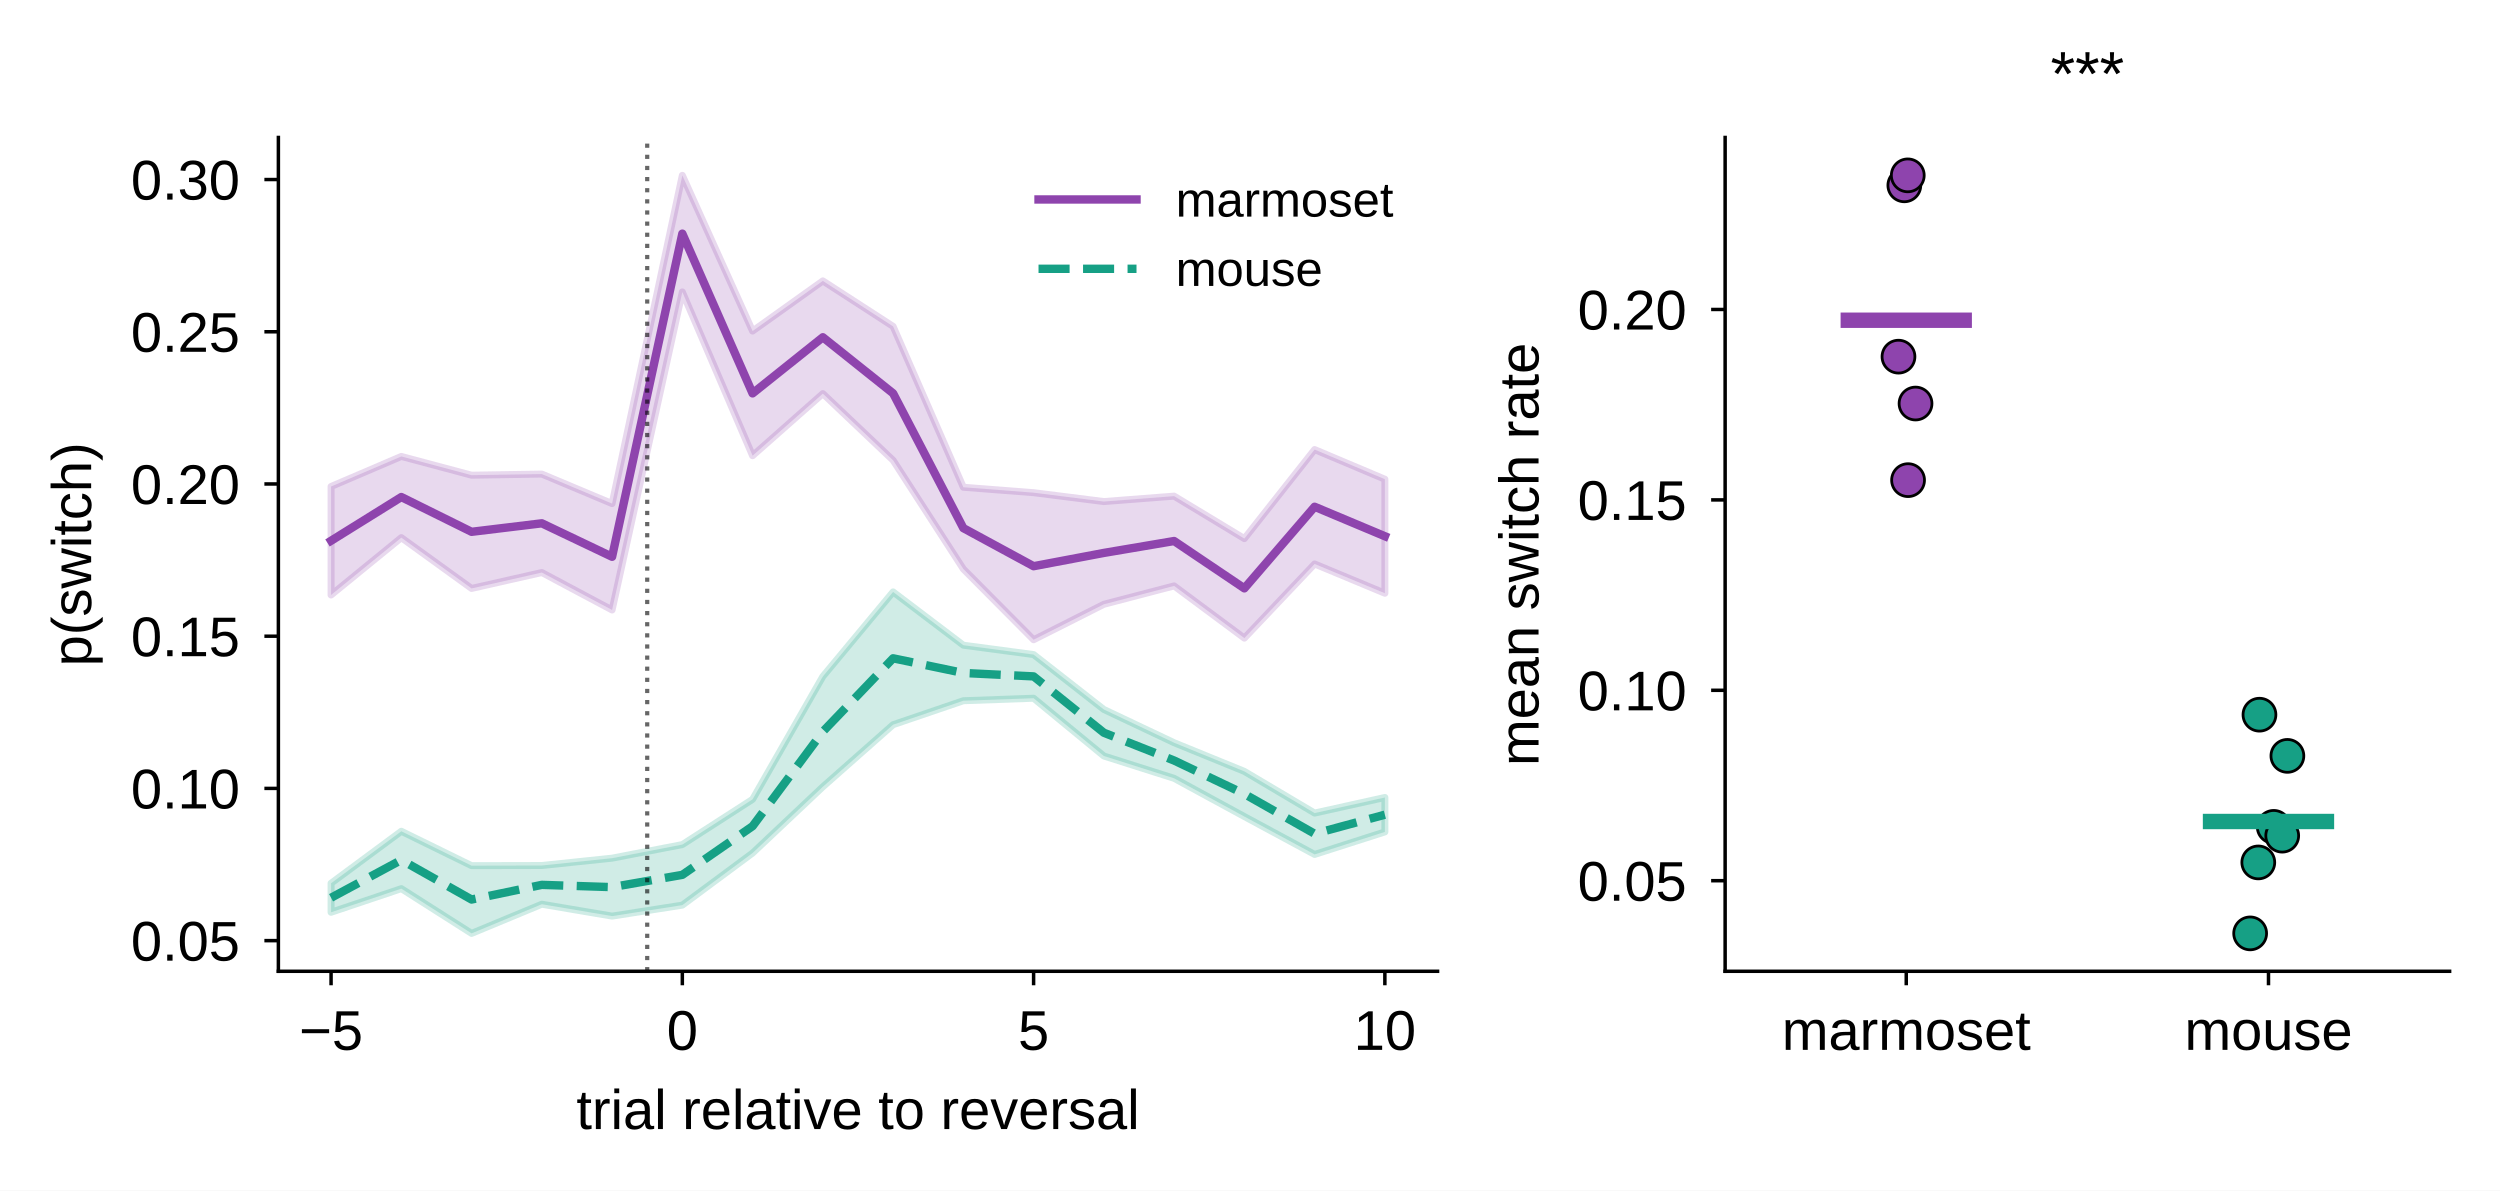
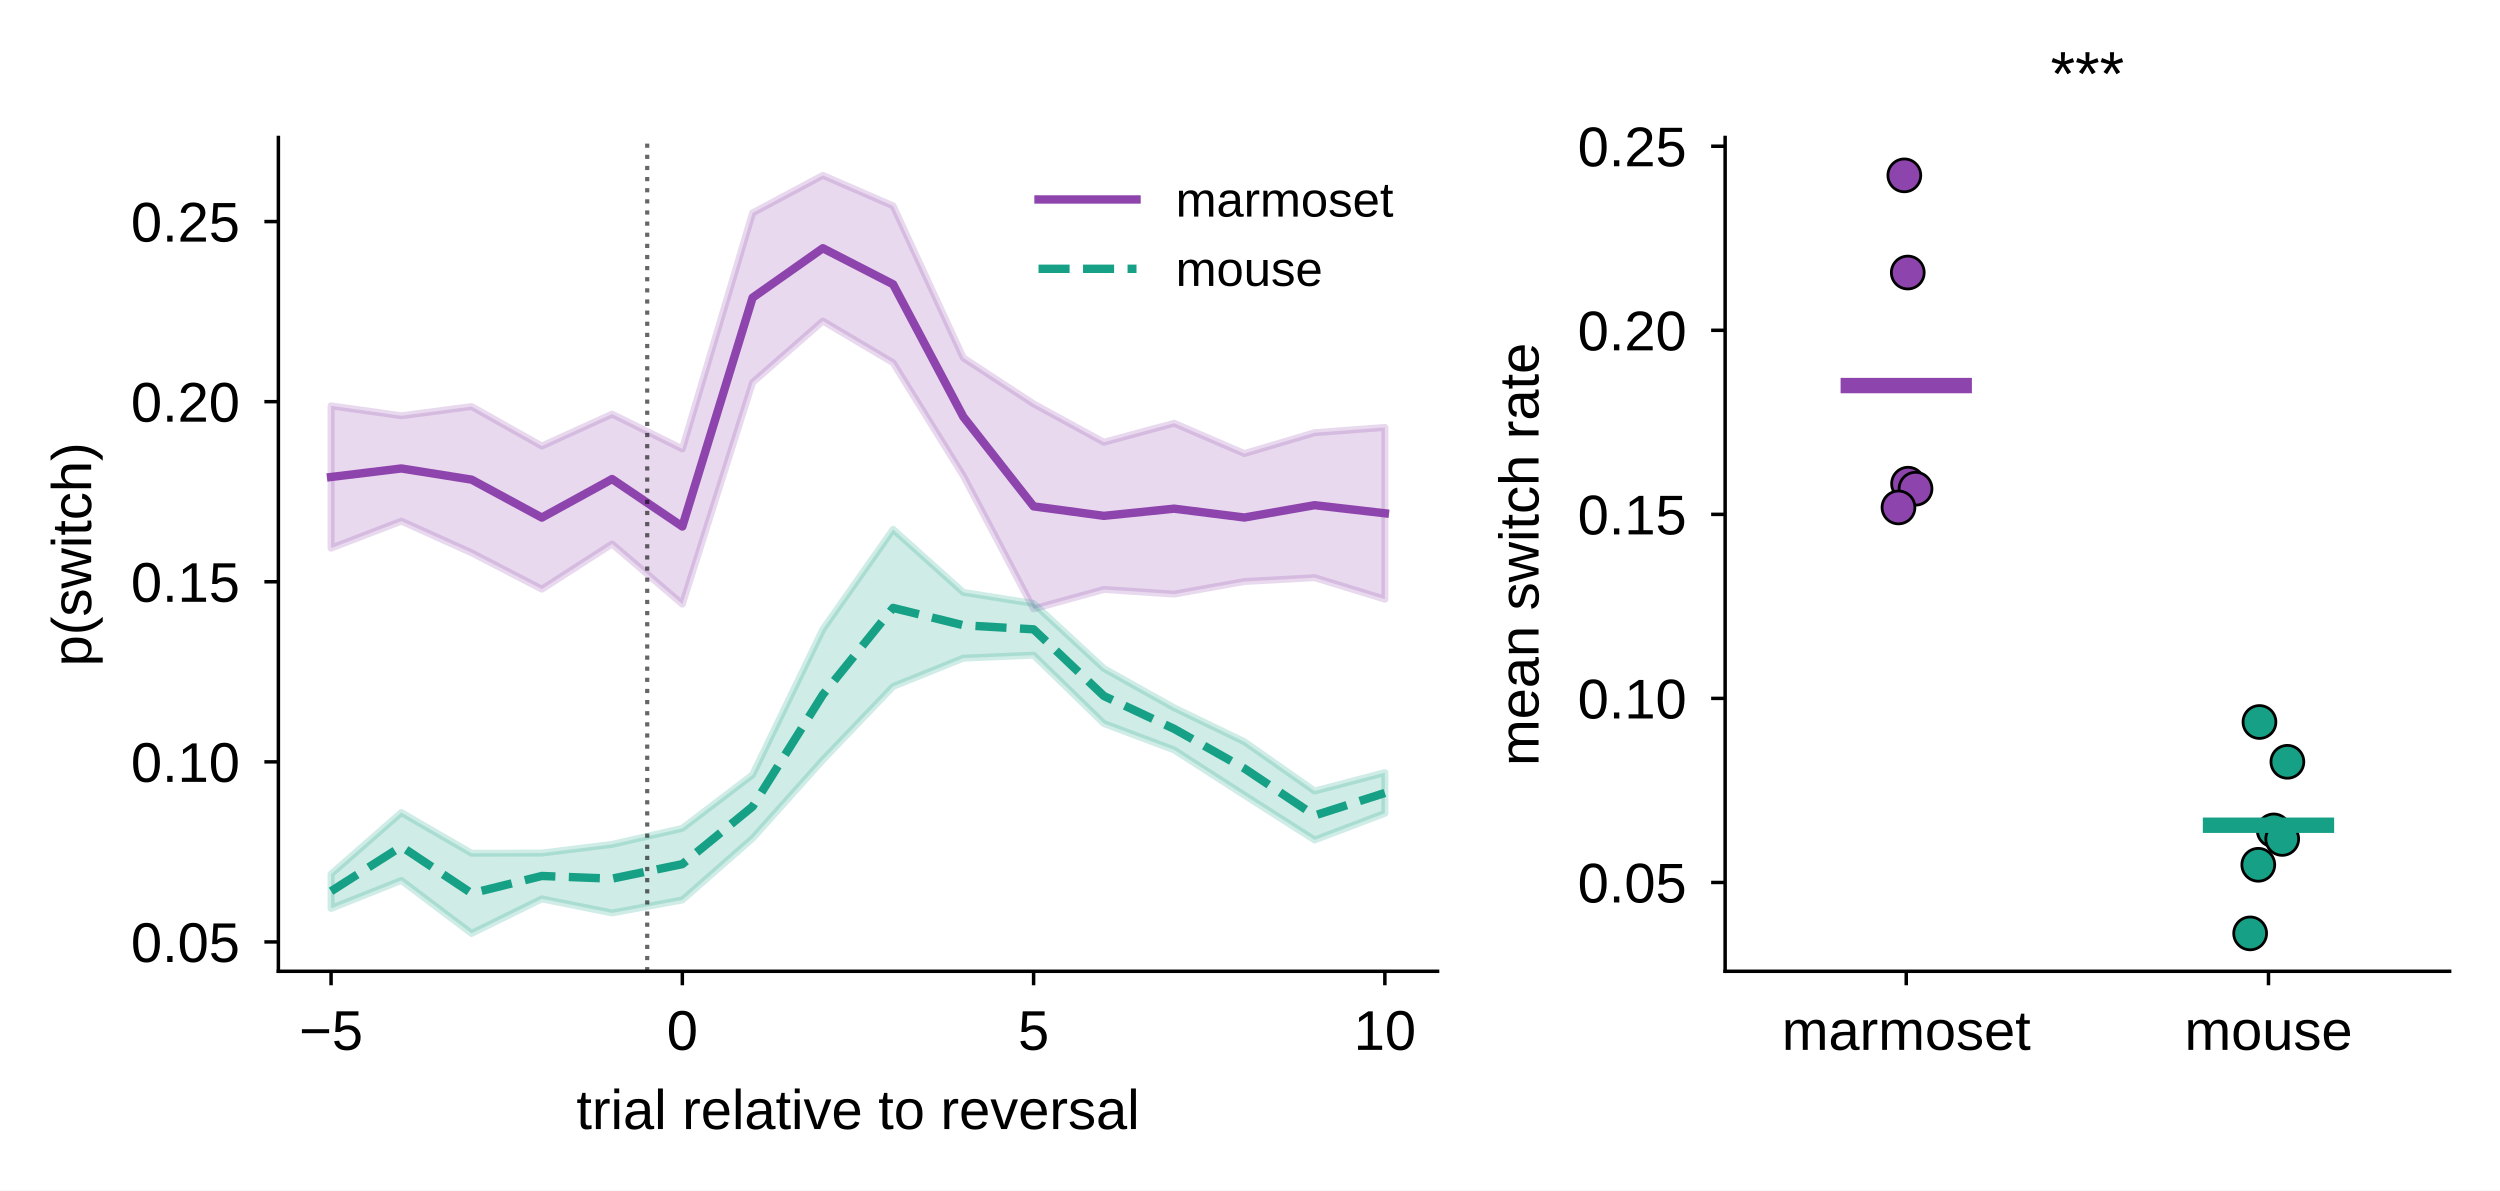
<svg xmlns="http://www.w3.org/2000/svg" xmlns:xlink="http://www.w3.org/1999/xlink" width="357.212pt" height="170.115pt" viewBox="0 0 357.212 170.115" version="1.1">
  <defs>
    <style type="text/css">*{stroke-linejoin: round; stroke-linecap: butt}</style>
  </defs>
  <g id="figure_1">
    <g id="patch_1">
      <path d="M 0 170.115  L 357.212 170.115  L 357.212 0  L 0 0  z " style="fill: #ffffff" />
    </g>
    <g id="axes_1">
      <g id="patch_2">
        <path d="M 39.776 138.782  L 205.405 138.782  L 205.405 19.642  L 39.776 19.642  z " style="fill: #ffffff" />
      </g>
      <g id="FillBetweenPolyCollection_1">
        <defs>
-           <path id="m94774e14c3" d="M 47.305 -100.6  L 47.305 -85.1  L 57.343 -93.293  L 67.381 -86.037  L 77.419 -88.309  L 87.457 -82.959  L 97.495 -128.399  L 107.533 -105.002  L 117.571 -113.87  L 127.61 -104.349  L 137.648 -88.815  L 147.686 -78.707  L 157.724 -83.771  L 167.762 -86.397  L 177.8 -78.939  L 187.838 -89.534  L 197.876 -85.351  L 197.876 -101.642  L 197.876 -101.642  L 187.838 -105.88  L 177.8 -93.157  L 167.762 -99.226  L 157.724 -98.45  L 147.686 -99.718  L 137.648 -100.494  L 127.61 -123.479  L 117.571 -129.979  L 107.533 -122.813  L 97.495 -145.057  L 87.457 -98.162  L 77.419 -102.377  L 67.381 -102.217  L 57.343 -104.898  L 47.305 -100.6  z " style="stroke: #8e44ad; stroke-opacity: 0.2" />
-         </defs>
-         <g clip-path="url(#p61fe0f9d66)">
-           <use xlink:href="#m94774e14c3" x="0" y="170.115" style="fill: #8e44ad; fill-opacity: 0.2; stroke: #8e44ad; stroke-opacity: 0.2" />
+           <path id="m2f7122a6dc" d="M 47.305 -112.128  L 47.305 -91.795  L 57.343 -95.65  L 67.381 -91.135  L 77.419 -85.932  L 87.457 -92.389  L 97.495 -83.794  L 107.533 -115.47  L 117.571 -124.239  L 127.61 -118.288  L 137.648 -102.133  L 147.686 -83.117  L 157.724 -85.888  L 167.762 -85.228  L 177.8 -87.027  L 187.838 -87.575  L 197.876 -84.503  L 197.876 -109.044  L 197.876 -109.044  L 187.838 -108.288  L 177.8 -105.311  L 167.762 -109.639  L 157.724 -106.926  L 147.686 -112.408  L 137.648 -118.975  L 127.61 -140.697  L 117.571 -145.057  L 107.533 -139.688  L 97.495 -105.976  L 87.457 -110.945  L 77.419 -106.384  L 67.381 -112.026  L 57.343 -110.708  L 47.305 -112.128  z " style="stroke: #8e44ad; stroke-opacity: 0.2" />
+         </defs>
+         <g clip-path="url(#p3319ef8db6)">
+           <use xlink:href="#m2f7122a6dc" x="0" y="170.115" style="fill: #8e44ad; fill-opacity: 0.2; stroke: #8e44ad; stroke-opacity: 0.2" />
        </g>
      </g>
      <g id="FillBetweenPolyCollection_2">
        <defs>
-           <path id="maeeb426fba" d="M 47.305 -43.911  L 47.305 -39.766  L 57.343 -43.142  L 67.381 -36.748  L 77.419 -40.916  L 87.457 -39.217  L 97.495 -40.786  L 107.533 -48.23  L 117.571 -57.695  L 127.61 -66.568  L 137.648 -69.991  L 147.686 -70.349  L 157.724 -62.094  L 167.762 -58.905  L 177.8 -53.443  L 187.838 -48.03  L 197.876 -51.248  L 197.876 -56.165  L 197.876 -56.165  L 187.838 -53.941  L 177.8 -59.894  L 167.762 -63.991  L 157.724 -68.741  L 147.686 -76.585  L 137.648 -77.926  L 127.61 -85.538  L 117.571 -73.457  L 107.533 -55.903  L 97.495 -49.438  L 87.457 -47.496  L 77.419 -46.447  L 67.381 -46.424  L 57.343 -51.339  L 47.305 -43.911  z " style="stroke: #16a085; stroke-opacity: 0.2" />
-         </defs>
-         <g clip-path="url(#p61fe0f9d66)">
-           <use xlink:href="#maeeb426fba" x="0" y="170.115" style="fill: #16a085; fill-opacity: 0.2; stroke: #16a085; stroke-opacity: 0.2" />
+           <path id="m699224e53e" d="M 47.305 -45.223  L 47.305 -40.318  L 57.343 -44.313  L 67.381 -36.748  L 77.419 -41.679  L 87.457 -39.669  L 97.495 -41.526  L 107.533 -50.333  L 117.571 -61.532  L 127.61 -72.03  L 137.648 -76.08  L 147.686 -76.503  L 157.724 -66.737  L 167.762 -62.964  L 177.8 -56.501  L 187.838 -50.097  L 197.876 -53.903  L 197.876 -59.722  L 197.876 -59.722  L 187.838 -57.09  L 177.8 -64.133  L 167.762 -68.981  L 157.724 -74.601  L 147.686 -83.882  L 137.648 -85.468  L 127.61 -94.474  L 117.571 -80.18  L 107.533 -59.412  L 97.495 -51.762  L 87.457 -49.465  L 77.419 -48.224  L 67.381 -48.196  L 57.343 -54.011  L 47.305 -45.223  z " style="stroke: #16a085; stroke-opacity: 0.2" />
+         </defs>
+         <g clip-path="url(#p3319ef8db6)">
+           <use xlink:href="#m699224e53e" x="0" y="170.115" style="fill: #16a085; fill-opacity: 0.2; stroke: #16a085; stroke-opacity: 0.2" />
        </g>
      </g>
      <g id="matplotlib.axis_1">
        <g id="xtick_1">
          <g id="line2d_1">
            <defs>
-               <path id="m421ba1bbec" d="M 0 0  L 0 2  " style="stroke: #000000; stroke-width: 0.5" />
+               <path id="m0f7c21039a" d="M 0 0  L 0 2  " style="stroke: #000000; stroke-width: 0.5" />
            </defs>
            <g>
-               <use xlink:href="#m421ba1bbec" x="47.305" y="138.782" style="stroke: #000000; stroke-width: 0.5" />
+               <use xlink:href="#m0f7c21039a" x="47.305" y="138.782" style="stroke: #000000; stroke-width: 0.5" />
            </g>
          </g>
          <g id="text_1">
            <text style="font-size: 8px; font-family: 'Arial'; text-anchor: middle" x="47.305" y="150.008" transform="rotate(-0 47.30482 150.0083)">−5</text>
          </g>
        </g>
        <g id="xtick_2">
          <g id="line2d_2">
            <g>
-               <use xlink:href="#m421ba1bbec" x="97.495" y="138.782" style="stroke: #000000; stroke-width: 0.5" />
+               <use xlink:href="#m0f7c21039a" x="97.495" y="138.782" style="stroke: #000000; stroke-width: 0.5" />
            </g>
          </g>
          <g id="text_2">
            <text style="font-size: 8px; font-family: 'Arial'; text-anchor: middle" x="97.495" y="150.008" transform="rotate(-0 97.49526 150.0083)">0</text>
          </g>
        </g>
        <g id="xtick_3">
          <g id="line2d_3">
            <g>
-               <use xlink:href="#m421ba1bbec" x="147.686" y="138.782" style="stroke: #000000; stroke-width: 0.5" />
+               <use xlink:href="#m0f7c21039a" x="147.686" y="138.782" style="stroke: #000000; stroke-width: 0.5" />
            </g>
          </g>
          <g id="text_3">
            <text style="font-size: 8px; font-family: 'Arial'; text-anchor: middle" x="147.686" y="150.008" transform="rotate(-0 147.6857 150.0083)">5</text>
          </g>
        </g>
        <g id="xtick_4">
          <g id="line2d_4">
            <g>
-               <use xlink:href="#m421ba1bbec" x="197.876" y="138.782" style="stroke: #000000; stroke-width: 0.5" />
+               <use xlink:href="#m0f7c21039a" x="197.876" y="138.782" style="stroke: #000000; stroke-width: 0.5" />
            </g>
          </g>
          <g id="text_4">
            <text style="font-size: 8px; font-family: 'Arial'; text-anchor: middle" x="197.876" y="150.008" transform="rotate(-0 197.8761 150.0083)">10</text>
          </g>
        </g>
        <g id="text_5">
          <text style="font-size: 8px; font-family: 'Arial'; text-anchor: middle" x="122.59" y="161.325" transform="rotate(-0 122.5905 161.3245)">trial relative to reversal</text>
        </g>
      </g>
      <g id="matplotlib.axis_2">
        <g id="ytick_1">
          <g id="line2d_5">
            <defs>
-               <path id="m5e6652c54a" d="M 0 0  L -2 0  " style="stroke: #000000; stroke-width: 0.5" />
+               <path id="md1f04b2fa6" d="M 0 0  L -2 0  " style="stroke: #000000; stroke-width: 0.5" />
            </defs>
            <g>
-               <use xlink:href="#m5e6652c54a" x="39.776" y="134.4" style="stroke: #000000; stroke-width: 0.5" />
+               <use xlink:href="#md1f04b2fa6" x="39.776" y="134.59" style="stroke: #000000; stroke-width: 0.5" />
            </g>
          </g>
          <g id="text_6">
-             <text style="font-size: 8px; font-family: 'Arial'; text-anchor: end" x="34.276" y="137.263" transform="rotate(-0 34.27625 137.2634)">0.05</text>
+             <text style="font-size: 8px; font-family: 'Arial'; text-anchor: end" x="34.276" y="137.453" transform="rotate(-0 34.27625 137.4528)">0.05</text>
          </g>
        </g>
        <g id="ytick_2">
          <g id="line2d_6">
            <g>
-               <use xlink:href="#m5e6652c54a" x="39.776" y="112.651" style="stroke: #000000; stroke-width: 0.5" />
+               <use xlink:href="#md1f04b2fa6" x="39.776" y="108.857" style="stroke: #000000; stroke-width: 0.5" />
            </g>
          </g>
          <g id="text_7">
-             <text style="font-size: 8px; font-family: 'Arial'; text-anchor: end" x="34.276" y="115.514" transform="rotate(-0 34.27625 115.5141)">0.10</text>
+             <text style="font-size: 8px; font-family: 'Arial'; text-anchor: end" x="34.276" y="111.72" transform="rotate(-0 34.27625 111.7198)">0.10</text>
          </g>
        </g>
        <g id="ytick_3">
          <g id="line2d_7">
            <g>
-               <use xlink:href="#m5e6652c54a" x="39.776" y="90.902" style="stroke: #000000; stroke-width: 0.5" />
+               <use xlink:href="#md1f04b2fa6" x="39.776" y="83.124" style="stroke: #000000; stroke-width: 0.5" />
            </g>
          </g>
          <g id="text_8">
-             <text style="font-size: 8px; font-family: 'Arial'; text-anchor: end" x="34.276" y="93.765" transform="rotate(-0 34.27625 93.76482)">0.15</text>
+             <text style="font-size: 8px; font-family: 'Arial'; text-anchor: end" x="34.276" y="85.987" transform="rotate(-0 34.27625 85.98687)">0.15</text>
          </g>
        </g>
        <g id="ytick_4">
          <g id="line2d_8">
            <g>
-               <use xlink:href="#m5e6652c54a" x="39.776" y="69.152" style="stroke: #000000; stroke-width: 0.5" />
+               <use xlink:href="#md1f04b2fa6" x="39.776" y="57.391" style="stroke: #000000; stroke-width: 0.5" />
            </g>
          </g>
          <g id="text_9">
-             <text style="font-size: 8px; font-family: 'Arial'; text-anchor: end" x="34.276" y="72.016" transform="rotate(-0 34.27625 72.01551)">0.20</text>
+             <text style="font-size: 8px; font-family: 'Arial'; text-anchor: end" x="34.276" y="60.254" transform="rotate(-0 34.27625 60.25391)">0.20</text>
          </g>
        </g>
        <g id="ytick_5">
          <g id="line2d_9">
            <g>
-               <use xlink:href="#m5e6652c54a" x="39.776" y="47.403" style="stroke: #000000; stroke-width: 0.5" />
+               <use xlink:href="#md1f04b2fa6" x="39.776" y="31.658" style="stroke: #000000; stroke-width: 0.5" />
            </g>
          </g>
          <g id="text_10">
-             <text style="font-size: 8px; font-family: 'Arial'; text-anchor: end" x="34.276" y="50.266" transform="rotate(-0 34.27625 50.2662)">0.25</text>
-           </g>
-         </g>
-         <g id="ytick_6">
-           <g id="line2d_10">
-             <g>
-               <use xlink:href="#m5e6652c54a" x="39.776" y="25.654" style="stroke: #000000; stroke-width: 0.5" />
-             </g>
-           </g>
-           <g id="text_11">
-             <text style="font-size: 8px; font-family: 'Arial'; text-anchor: end" x="34.276" y="28.517" transform="rotate(-0 34.27625 28.5169)">0.30</text>
-           </g>
-         </g>
-         <g id="text_12">
+             <text style="font-size: 8px; font-family: 'Arial'; text-anchor: end" x="34.276" y="34.521" transform="rotate(-0 34.27625 34.52096)">0.25</text>
+           </g>
+         </g>
+         <g id="text_11">
          <text style="font-size: 8px; font-family: 'Arial'; text-anchor: middle" x="13.024" y="79.212" transform="rotate(-90 13.02375 79.21203)">p(switch)</text>
        </g>
      </g>
+       <g id="line2d_10">
+         <path d="M 47.305 68.153  L 57.343 66.936  L 67.381 68.534  L 77.419 73.956  L 87.457 68.448  L 97.495 75.229  L 107.533 42.535  L 117.571 35.467  L 127.61 40.622  L 137.648 59.561  L 147.686 72.352  L 157.724 73.708  L 167.762 72.681  L 177.8 73.945  L 187.838 72.183  L 197.876 73.341  " clip-path="url(#p3319ef8db6)" style="fill: none; stroke: #8e44ad; stroke-width: 1.2; stroke-linecap: square" />
+       </g>
      <g id="line2d_11">
-         <path d="M 47.305 77.265  L 57.343 71.019  L 67.381 75.988  L 77.419 74.772  L 87.457 79.554  L 97.495 33.386  L 107.533 56.207  L 117.571 48.19  L 127.61 56.201  L 137.648 75.46  L 147.686 80.902  L 157.724 79.004  L 167.762 77.303  L 177.8 84.066  L 187.838 72.408  L 197.876 76.618  " clip-path="url(#p61fe0f9d66)" style="fill: none; stroke: #8e44ad; stroke-width: 1.2; stroke-linecap: square" />
+         <path d="M 47.305 127.344  L 57.343 120.952  L 67.381 127.642  L 77.419 125.163  L 87.457 125.547  L 97.495 123.471  L 107.533 115.242  L 117.571 99.258  L 127.61 86.862  L 137.648 89.341  L 147.686 89.922  L 157.724 99.446  L 167.762 104.142  L 177.8 109.797  L 187.838 116.521  L 197.876 113.302  " clip-path="url(#p3319ef8db6)" style="fill: none; stroke-dasharray: 4.44,1.92; stroke-dashoffset: 0; stroke: #16a085; stroke-width: 1.2" />
      </g>
      <g id="line2d_12">
-         <path d="M 47.305 128.276  L 57.343 122.874  L 67.381 128.529  L 77.419 126.433  L 87.457 126.758  L 97.495 125.003  L 107.533 118.048  L 117.571 104.539  L 127.61 94.061  L 137.648 96.156  L 147.686 96.647  L 157.724 104.697  L 167.762 108.666  L 177.8 113.446  L 187.838 119.129  L 197.876 116.408  " clip-path="url(#p61fe0f9d66)" style="fill: none; stroke-dasharray: 4.44,1.92; stroke-dashoffset: 0; stroke: #16a085; stroke-width: 1.2" />
-       </g>
-       <g id="line2d_13">
-         <path d="M 92.476 138.782  L 92.476 19.642  " clip-path="url(#p61fe0f9d66)" style="fill: none; stroke-dasharray: 0.6,0.99; stroke-dashoffset: 0; stroke: #000000; stroke-opacity: 0.6; stroke-width: 0.6" />
+         <path d="M 92.476 138.782  L 92.476 19.642  " clip-path="url(#p3319ef8db6)" style="fill: none; stroke-dasharray: 0.6,0.99; stroke-dashoffset: 0; stroke: #000000; stroke-opacity: 0.6; stroke-width: 0.6" />
      </g>
      <g id="patch_3">
        <path d="M 39.776 138.782  L 39.776 19.642  " style="fill: none; stroke: #000000; stroke-width: 0.5; stroke-linejoin: miter; stroke-linecap: square" />
      </g>
      <g id="patch_4">
        <path d="M 39.776 138.782  L 205.405 138.782  " style="fill: none; stroke: #000000; stroke-width: 0.5; stroke-linejoin: miter; stroke-linecap: square" />
      </g>
      <g id="legend_1">
+         <g id="line2d_13">
+           <path d="M 148.39 28.503  L 155.39 28.503  L 162.39 28.503  " style="fill: none; stroke: #8e44ad; stroke-width: 1.2; stroke-linecap: square" />
+         </g>
+         <g id="text_12">
+           <text style="font-size: 7px; font-family: 'Arial'; text-anchor: start" x="167.99" y="30.953" transform="rotate(-0 167.9897 30.9525)">marmoset</text>
+         </g>
        <g id="line2d_14">
-           <path d="M 148.39 28.503  L 155.39 28.503  L 162.39 28.503  " style="fill: none; stroke: #8e44ad; stroke-width: 1.2; stroke-linecap: square" />
+           <path d="M 148.39 38.404  L 155.39 38.404  L 162.39 38.404  " style="fill: none; stroke-dasharray: 4.44,1.92; stroke-dashoffset: 0; stroke: #16a085; stroke-width: 1.2" />
        </g>
        <g id="text_13">
-           <text style="font-size: 7px; font-family: 'Arial'; text-anchor: start" x="167.99" y="30.953" transform="rotate(-0 167.9897 30.9525)">marmoset</text>
-         </g>
-         <g id="line2d_15">
-           <path d="M 148.39 38.404  L 155.39 38.404  L 162.39 38.404  " style="fill: none; stroke-dasharray: 4.44,1.92; stroke-dashoffset: 0; stroke: #16a085; stroke-width: 1.2" />
-         </g>
-         <g id="text_14">
          <text style="font-size: 7px; font-family: 'Arial'; text-anchor: start" x="167.99" y="40.854" transform="rotate(-0 167.9897 40.85422)">mouse</text>
        </g>
      </g>
    </g>
    <g id="axes_2">
      <g id="patch_5">
        <path d="M 246.495 138.782  L 350.012 138.782  L 350.012 19.642  L 246.495 19.642  z " style="fill: #ffffff" />
      </g>
      <g id="matplotlib.axis_3">
        <g id="xtick_5">
+           <g id="line2d_15">
+             <g>
+               <use xlink:href="#m0f7c21039a" x="272.374" y="138.782" style="stroke: #000000; stroke-width: 0.5" />
+             </g>
+           </g>
+           <g id="text_14">
+             <text style="font-size: 8px; font-family: 'Arial'; text-anchor: middle" x="272.374" y="150.008" transform="rotate(-0 272.3742 150.0083)">marmoset</text>
+           </g>
+         </g>
+         <g id="xtick_6">
          <g id="line2d_16">
            <g>
-               <use xlink:href="#m421ba1bbec" x="272.374" y="138.782" style="stroke: #000000; stroke-width: 0.5" />
+               <use xlink:href="#m0f7c21039a" x="324.133" y="138.782" style="stroke: #000000; stroke-width: 0.5" />
            </g>
          </g>
          <g id="text_15">
-             <text style="font-size: 8px; font-family: 'Arial'; text-anchor: middle" x="272.374" y="150.008" transform="rotate(-0 272.3742 150.0083)">marmoset</text>
-           </g>
-         </g>
-         <g id="xtick_6">
+             <text style="font-size: 8px; font-family: 'Arial'; text-anchor: middle" x="324.133" y="150.008" transform="rotate(-0 324.1331 150.0083)">mouse</text>
+           </g>
+         </g>
+       </g>
+       <g id="matplotlib.axis_4">
+         <g id="ytick_6">
          <g id="line2d_17">
            <g>
-               <use xlink:href="#m421ba1bbec" x="324.133" y="138.782" style="stroke: #000000; stroke-width: 0.5" />
+               <use xlink:href="#md1f04b2fa6" x="246.495" y="126.092" style="stroke: #000000; stroke-width: 0.5" />
            </g>
          </g>
          <g id="text_16">
-             <text style="font-size: 8px; font-family: 'Arial'; text-anchor: middle" x="324.133" y="150.008" transform="rotate(-0 324.1331 150.0083)">mouse</text>
-           </g>
-         </g>
-       </g>
-       <g id="matplotlib.axis_4">
+             <text style="font-size: 8px; font-family: 'Arial'; text-anchor: end" x="240.995" y="128.955" transform="rotate(-0 240.9947 128.9551)">0.05</text>
+           </g>
+         </g>
        <g id="ytick_7">
          <g id="line2d_18">
            <g>
-               <use xlink:href="#m5e6652c54a" x="246.495" y="125.841" style="stroke: #000000; stroke-width: 0.5" />
+               <use xlink:href="#md1f04b2fa6" x="246.495" y="99.793" style="stroke: #000000; stroke-width: 0.5" />
            </g>
          </g>
          <g id="text_17">
-             <text style="font-size: 8px; font-family: 'Arial'; text-anchor: end" x="240.995" y="128.704" transform="rotate(-0 240.9947 128.704)">0.05</text>
+             <text style="font-size: 8px; font-family: 'Arial'; text-anchor: end" x="240.995" y="102.656" transform="rotate(-0 240.9947 102.6558)">0.10</text>
          </g>
        </g>
        <g id="ytick_8">
          <g id="line2d_19">
            <g>
-               <use xlink:href="#m5e6652c54a" x="246.495" y="98.634" style="stroke: #000000; stroke-width: 0.5" />
+               <use xlink:href="#md1f04b2fa6" x="246.495" y="73.493" style="stroke: #000000; stroke-width: 0.5" />
            </g>
          </g>
          <g id="text_18">
-             <text style="font-size: 8px; font-family: 'Arial'; text-anchor: end" x="240.995" y="101.497" transform="rotate(-0 240.9947 101.4968)">0.10</text>
+             <text style="font-size: 8px; font-family: 'Arial'; text-anchor: end" x="240.995" y="76.356" transform="rotate(-0 240.9947 76.35649)">0.15</text>
          </g>
        </g>
        <g id="ytick_9">
          <g id="line2d_20">
            <g>
-               <use xlink:href="#m5e6652c54a" x="246.495" y="71.426" style="stroke: #000000; stroke-width: 0.5" />
+               <use xlink:href="#md1f04b2fa6" x="246.495" y="47.194" style="stroke: #000000; stroke-width: 0.5" />
            </g>
          </g>
          <g id="text_19">
-             <text style="font-size: 8px; font-family: 'Arial'; text-anchor: end" x="240.995" y="74.29" transform="rotate(-0 240.9947 74.28955)">0.15</text>
+             <text style="font-size: 8px; font-family: 'Arial'; text-anchor: end" x="240.995" y="50.057" transform="rotate(-0 240.9947 50.05718)">0.20</text>
          </g>
        </g>
        <g id="ytick_10">
          <g id="line2d_21">
            <g>
-               <use xlink:href="#m5e6652c54a" x="246.495" y="44.219" style="stroke: #000000; stroke-width: 0.5" />
+               <use xlink:href="#md1f04b2fa6" x="246.495" y="20.895" style="stroke: #000000; stroke-width: 0.5" />
            </g>
          </g>
          <g id="text_20">
-             <text style="font-size: 8px; font-family: 'Arial'; text-anchor: end" x="240.995" y="47.082" transform="rotate(-0 240.9947 47.08235)">0.20</text>
+             <text style="font-size: 8px; font-family: 'Arial'; text-anchor: end" x="240.995" y="23.758" transform="rotate(-0 240.9947 23.75788)">0.25</text>
          </g>
        </g>
        <g id="text_21">
          <text style="font-size: 8px; font-family: 'Arial'; text-anchor: middle" x="219.836" y="79.212" transform="rotate(-90 219.836 79.21203)">mean switch rate</text>
        </g>
      </g>
      <g id="PathCollection_1">
        <defs>
-           <path id="m36a1e16b99" d="M 0 2.345  C 0.622 2.345 1.219 2.098 1.658 1.658  C 2.098 1.219 2.345 0.622 2.345 0  C 2.345 -0.622 2.098 -1.219 1.658 -1.658  C 1.219 -2.098 0.622 -2.345 0 -2.345  C -0.622 -2.345 -1.219 -2.098 -1.658 -1.658  C -2.098 -1.219 -2.345 -0.622 -2.345 0  C -2.345 0.622 -2.098 1.219 -1.658 1.658  C -1.219 2.098 -0.622 2.345 0 2.345  z " style="stroke: #000000; stroke-width: 0.4" />
-         </defs>
-         <g clip-path="url(#p7c7e8986de)">
-           <use xlink:href="#m36a1e16b99" x="272.634" y="68.606" style="fill: #8e44ad; stroke: #000000; stroke-width: 0.4" />
-           <use xlink:href="#m36a1e16b99" x="272.101" y="26.481" style="fill: #8e44ad; stroke: #000000; stroke-width: 0.4" />
-           <use xlink:href="#m36a1e16b99" x="273.7" y="57.659" style="fill: #8e44ad; stroke: #000000; stroke-width: 0.4" />
-           <use xlink:href="#m36a1e16b99" x="272.591" y="25.057" style="fill: #8e44ad; stroke: #000000; stroke-width: 0.4" />
-           <use xlink:href="#m36a1e16b99" x="271.265" y="50.961" style="fill: #8e44ad; stroke: #000000; stroke-width: 0.4" />
+           <path id="ma47f1c3e37" d="M 0 2.345  C 0.622 2.345 1.219 2.098 1.658 1.658  C 2.098 1.219 2.345 0.622 2.345 0  C 2.345 -0.622 2.098 -1.219 1.658 -1.658  C 1.219 -2.098 0.622 -2.345 0 -2.345  C -0.622 -2.345 -1.219 -2.098 -1.658 -1.658  C -2.098 -1.219 -2.345 -0.622 -2.345 0  C -2.345 0.622 -2.098 1.219 -1.658 1.658  C -1.219 2.098 -0.622 2.345 0 2.345  z " style="stroke: #000000; stroke-width: 0.4" />
+         </defs>
+         <g clip-path="url(#pb37188f831)">
+           <use xlink:href="#ma47f1c3e37" x="272.634" y="69.111" style="fill: #8e44ad; stroke: #000000; stroke-width: 0.4" />
+           <use xlink:href="#ma47f1c3e37" x="272.101" y="25.057" style="fill: #8e44ad; stroke: #000000; stroke-width: 0.4" />
+           <use xlink:href="#ma47f1c3e37" x="273.7" y="69.83" style="fill: #8e44ad; stroke: #000000; stroke-width: 0.4" />
+           <use xlink:href="#ma47f1c3e37" x="272.591" y="38.941" style="fill: #8e44ad; stroke: #000000; stroke-width: 0.4" />
+           <use xlink:href="#ma47f1c3e37" x="271.265" y="72.505" style="fill: #8e44ad; stroke: #000000; stroke-width: 0.4" />
        </g>
      </g>
      <g id="PathCollection_2">
        <defs>
-           <path id="m91aaf04757" d="M 0 2.345  C 0.622 2.345 1.219 2.098 1.658 1.658  C 2.098 1.219 2.345 0.622 2.345 0  C 2.345 -0.622 2.098 -1.219 1.658 -1.658  C 1.219 -2.098 0.622 -2.345 0 -2.345  C -0.622 -2.345 -1.219 -2.098 -1.658 -1.658  C -2.098 -1.219 -2.345 -0.622 -2.345 0  C -2.345 0.622 -2.098 1.219 -1.658 1.658  C -1.219 2.098 -0.622 2.345 0 2.345  z " style="stroke: #000000; stroke-width: 0.4" />
-         </defs>
-         <g clip-path="url(#p7c7e8986de)">
-           <use xlink:href="#m91aaf04757" x="324.882" y="118.146" style="fill: #16a085; stroke: #000000; stroke-width: 0.4" />
-           <use xlink:href="#m91aaf04757" x="326.833" y="108.004" style="fill: #16a085; stroke: #000000; stroke-width: 0.4" />
-           <use xlink:href="#m91aaf04757" x="326.094" y="119.404" style="fill: #16a085; stroke: #000000; stroke-width: 0.4" />
-           <use xlink:href="#m91aaf04757" x="322.676" y="123.228" style="fill: #16a085; stroke: #000000; stroke-width: 0.4" />
-           <use xlink:href="#m91aaf04757" x="321.513" y="133.367" style="fill: #16a085; stroke: #000000; stroke-width: 0.4" />
-           <use xlink:href="#m91aaf04757" x="322.843" y="102.119" style="fill: #16a085; stroke: #000000; stroke-width: 0.4" />
+           <path id="me60bebc324" d="M 0 2.345  C 0.622 2.345 1.219 2.098 1.658 1.658  C 2.098 1.219 2.345 0.622 2.345 0  C 2.345 -0.622 2.098 -1.219 1.658 -1.658  C 1.219 -2.098 0.622 -2.345 0 -2.345  C -0.622 -2.345 -1.219 -2.098 -1.658 -1.658  C -2.098 -1.219 -2.345 -0.622 -2.345 0  C -2.345 0.622 -2.098 1.219 -1.658 1.658  C -1.219 2.098 -0.622 2.345 0 2.345  z " style="stroke: #000000; stroke-width: 0.4" />
+         </defs>
+         <g clip-path="url(#pb37188f831)">
+           <use xlink:href="#me60bebc324" x="324.882" y="118.653" style="fill: #16a085; stroke: #000000; stroke-width: 0.4" />
+           <use xlink:href="#me60bebc324" x="326.833" y="108.85" style="fill: #16a085; stroke: #000000; stroke-width: 0.4" />
+           <use xlink:href="#me60bebc324" x="326.094" y="119.87" style="fill: #16a085; stroke: #000000; stroke-width: 0.4" />
+           <use xlink:href="#me60bebc324" x="322.676" y="123.566" style="fill: #16a085; stroke: #000000; stroke-width: 0.4" />
+           <use xlink:href="#me60bebc324" x="321.513" y="133.367" style="fill: #16a085; stroke: #000000; stroke-width: 0.4" />
+           <use xlink:href="#me60bebc324" x="322.843" y="103.162" style="fill: #16a085; stroke: #000000; stroke-width: 0.4" />
        </g>
      </g>
      <g id="patch_6">
        <path d="M 246.495 138.782  L 246.495 19.642  " style="fill: none; stroke: #000000; stroke-width: 0.5; stroke-linejoin: miter; stroke-linecap: square" />
      </g>
      <g id="patch_7">
        <path d="M 246.495 138.782  L 350.012 138.782  " style="fill: none; stroke: #000000; stroke-width: 0.5; stroke-linejoin: miter; stroke-linecap: square" />
      </g>
      <g id="line2d_22">
-         <path d="M 264.093 45.753  L 280.656 45.753  " clip-path="url(#p7c7e8986de)" style="fill: none; stroke: #8e44ad; stroke-width: 2.2; stroke-linecap: square" />
+         <path d="M 264.093 55.089  L 280.656 55.089  " clip-path="url(#pb37188f831)" style="fill: none; stroke: #8e44ad; stroke-width: 2.2; stroke-linecap: square" />
      </g>
      <g id="line2d_23">
-         <path d="M 315.852 117.378  L 332.414 117.378  " clip-path="url(#p7c7e8986de)" style="fill: none; stroke: #16a085; stroke-width: 2.2; stroke-linecap: square" />
+         <path d="M 315.852 117.911  L 332.414 117.911  " clip-path="url(#pb37188f831)" style="fill: none; stroke: #16a085; stroke-width: 2.2; stroke-linecap: square" />
      </g>
      <g id="text_22">
        <text style="font-size: 9px; font-family: 'Arial'; text-anchor: middle" x="298.254" y="13.642" transform="rotate(-0 298.2536 13.64203)">***</text>
      </g>
    </g>
  </g>
  <defs>
-     <clipPath id="p61fe0f9d66">
+     <clipPath id="p3319ef8db6">
      <rect x="39.776" y="19.642" width="165.628" height="119.14" />
    </clipPath>
-     <clipPath id="p7c7e8986de">
+     <clipPath id="pb37188f831">
      <rect x="246.495" y="19.642" width="103.518" height="119.14" />
    </clipPath>
  </defs>
</svg>
